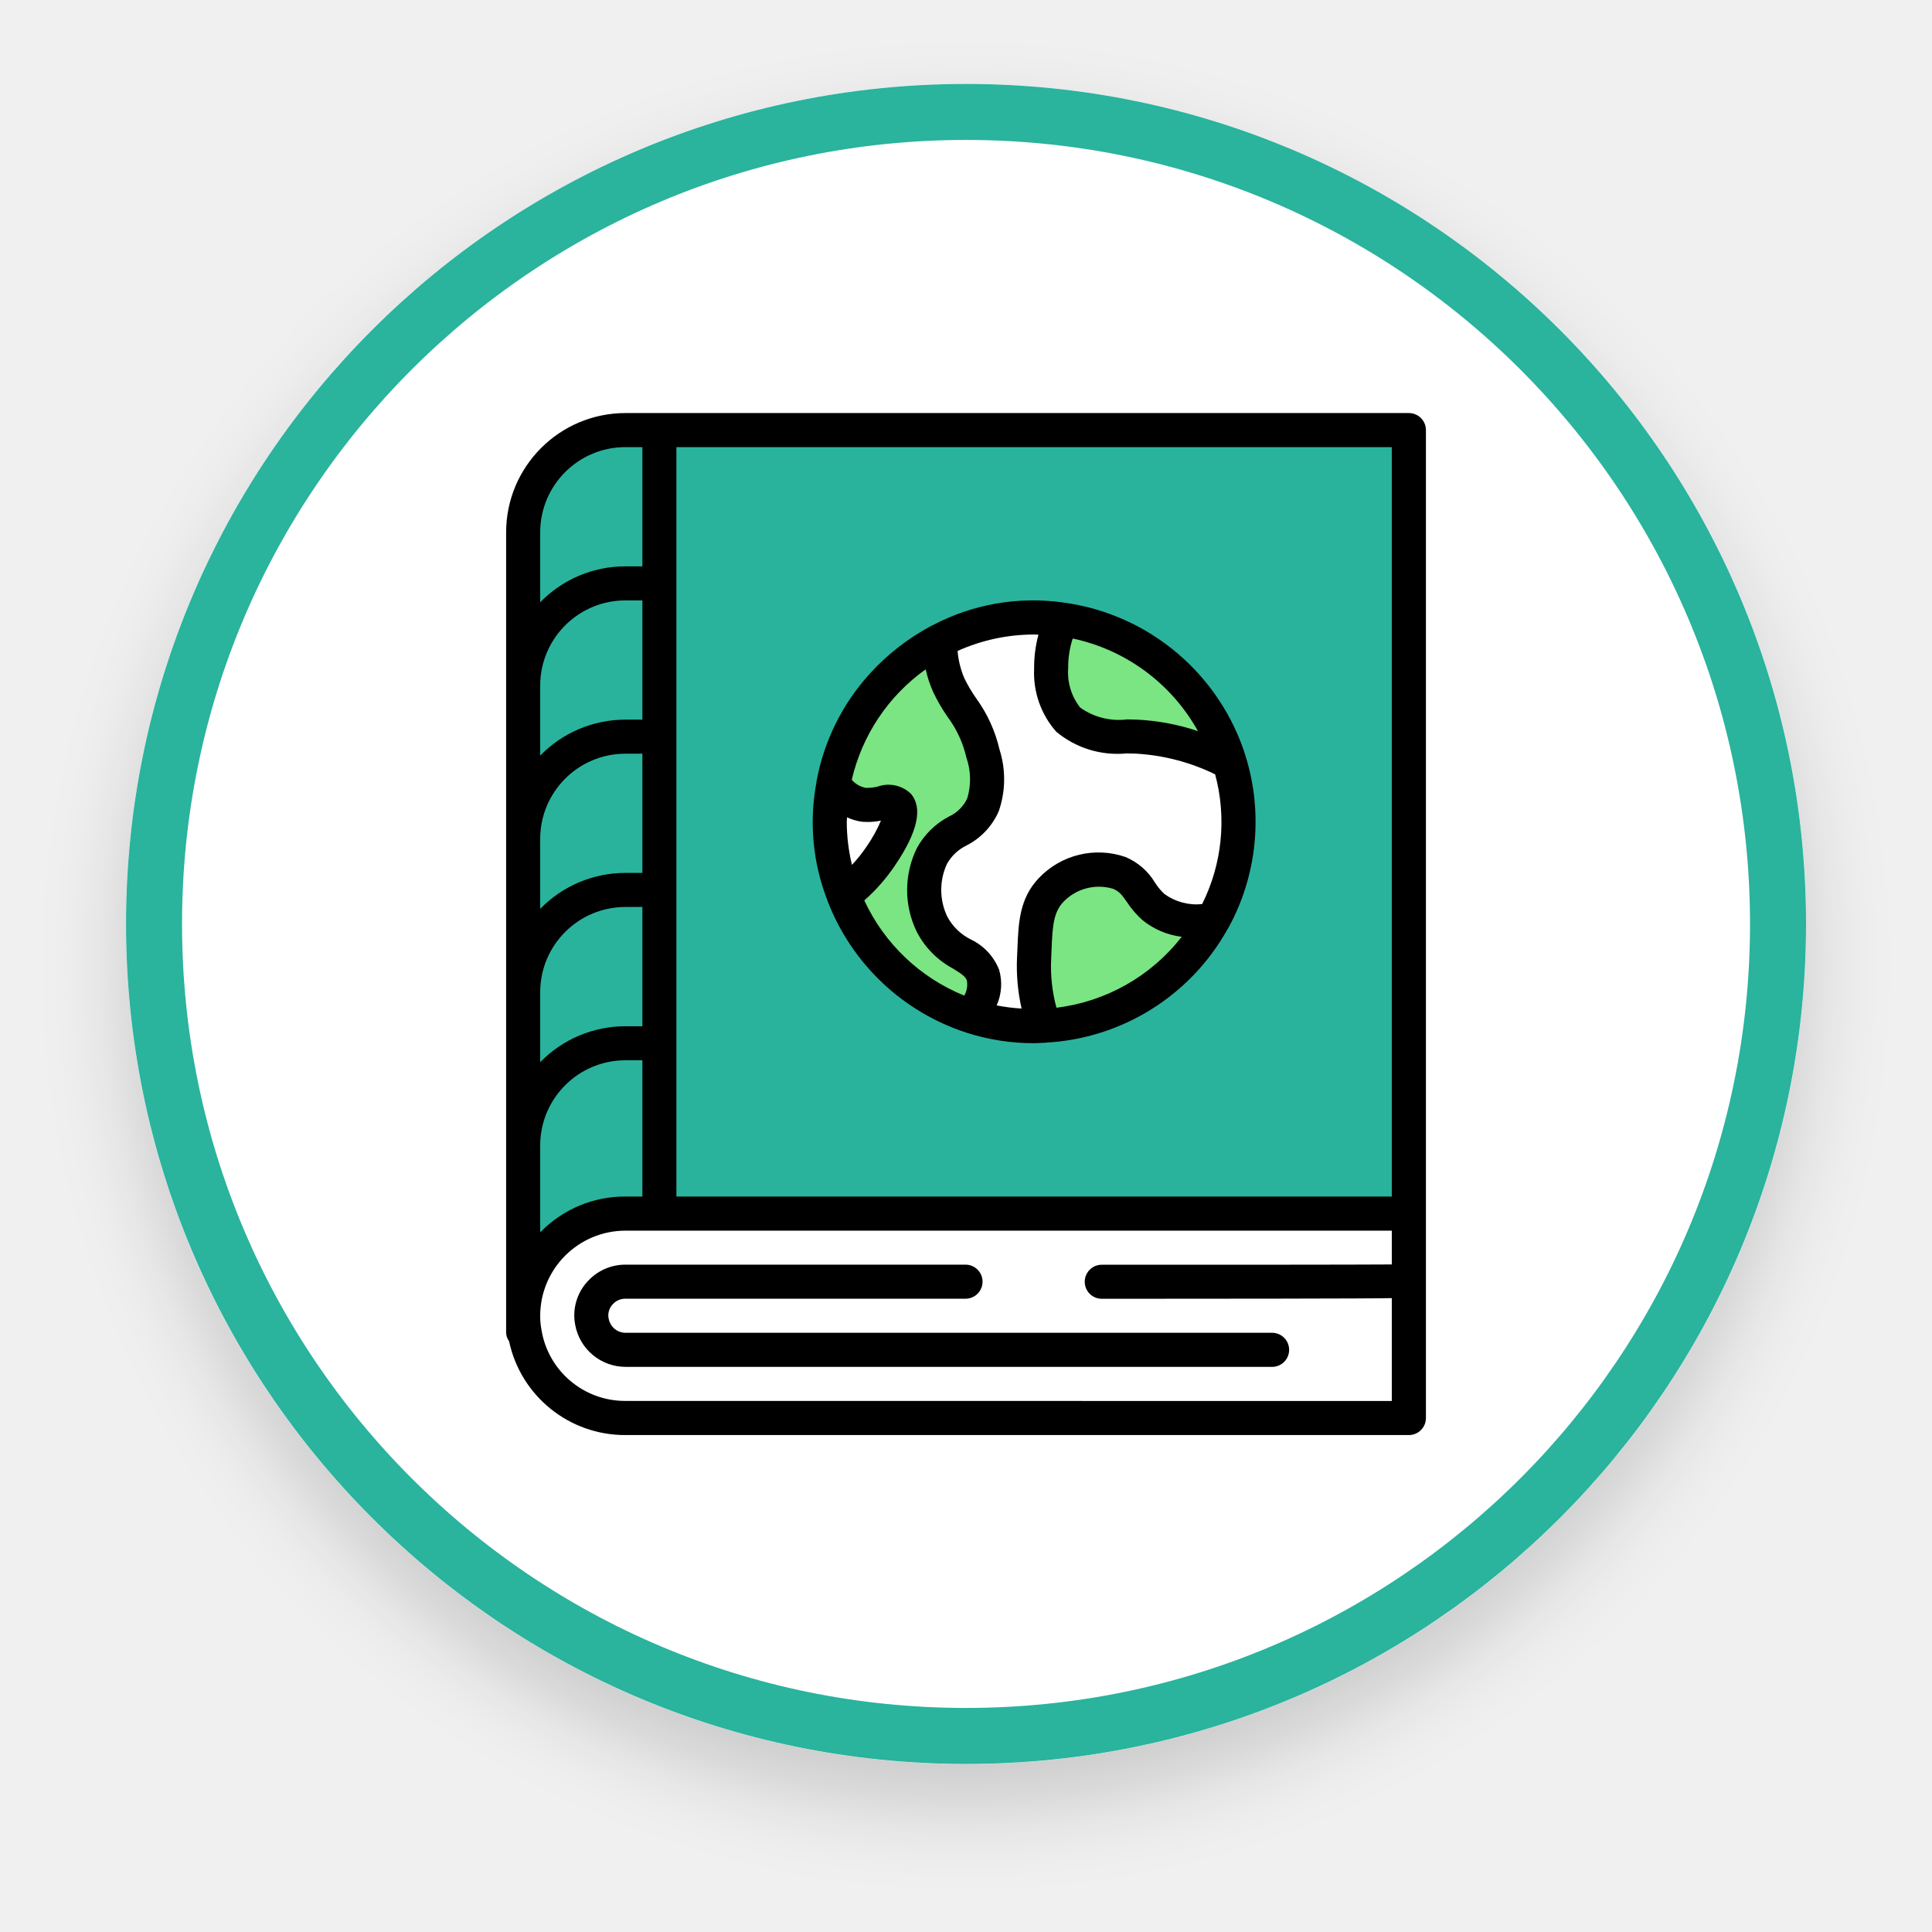
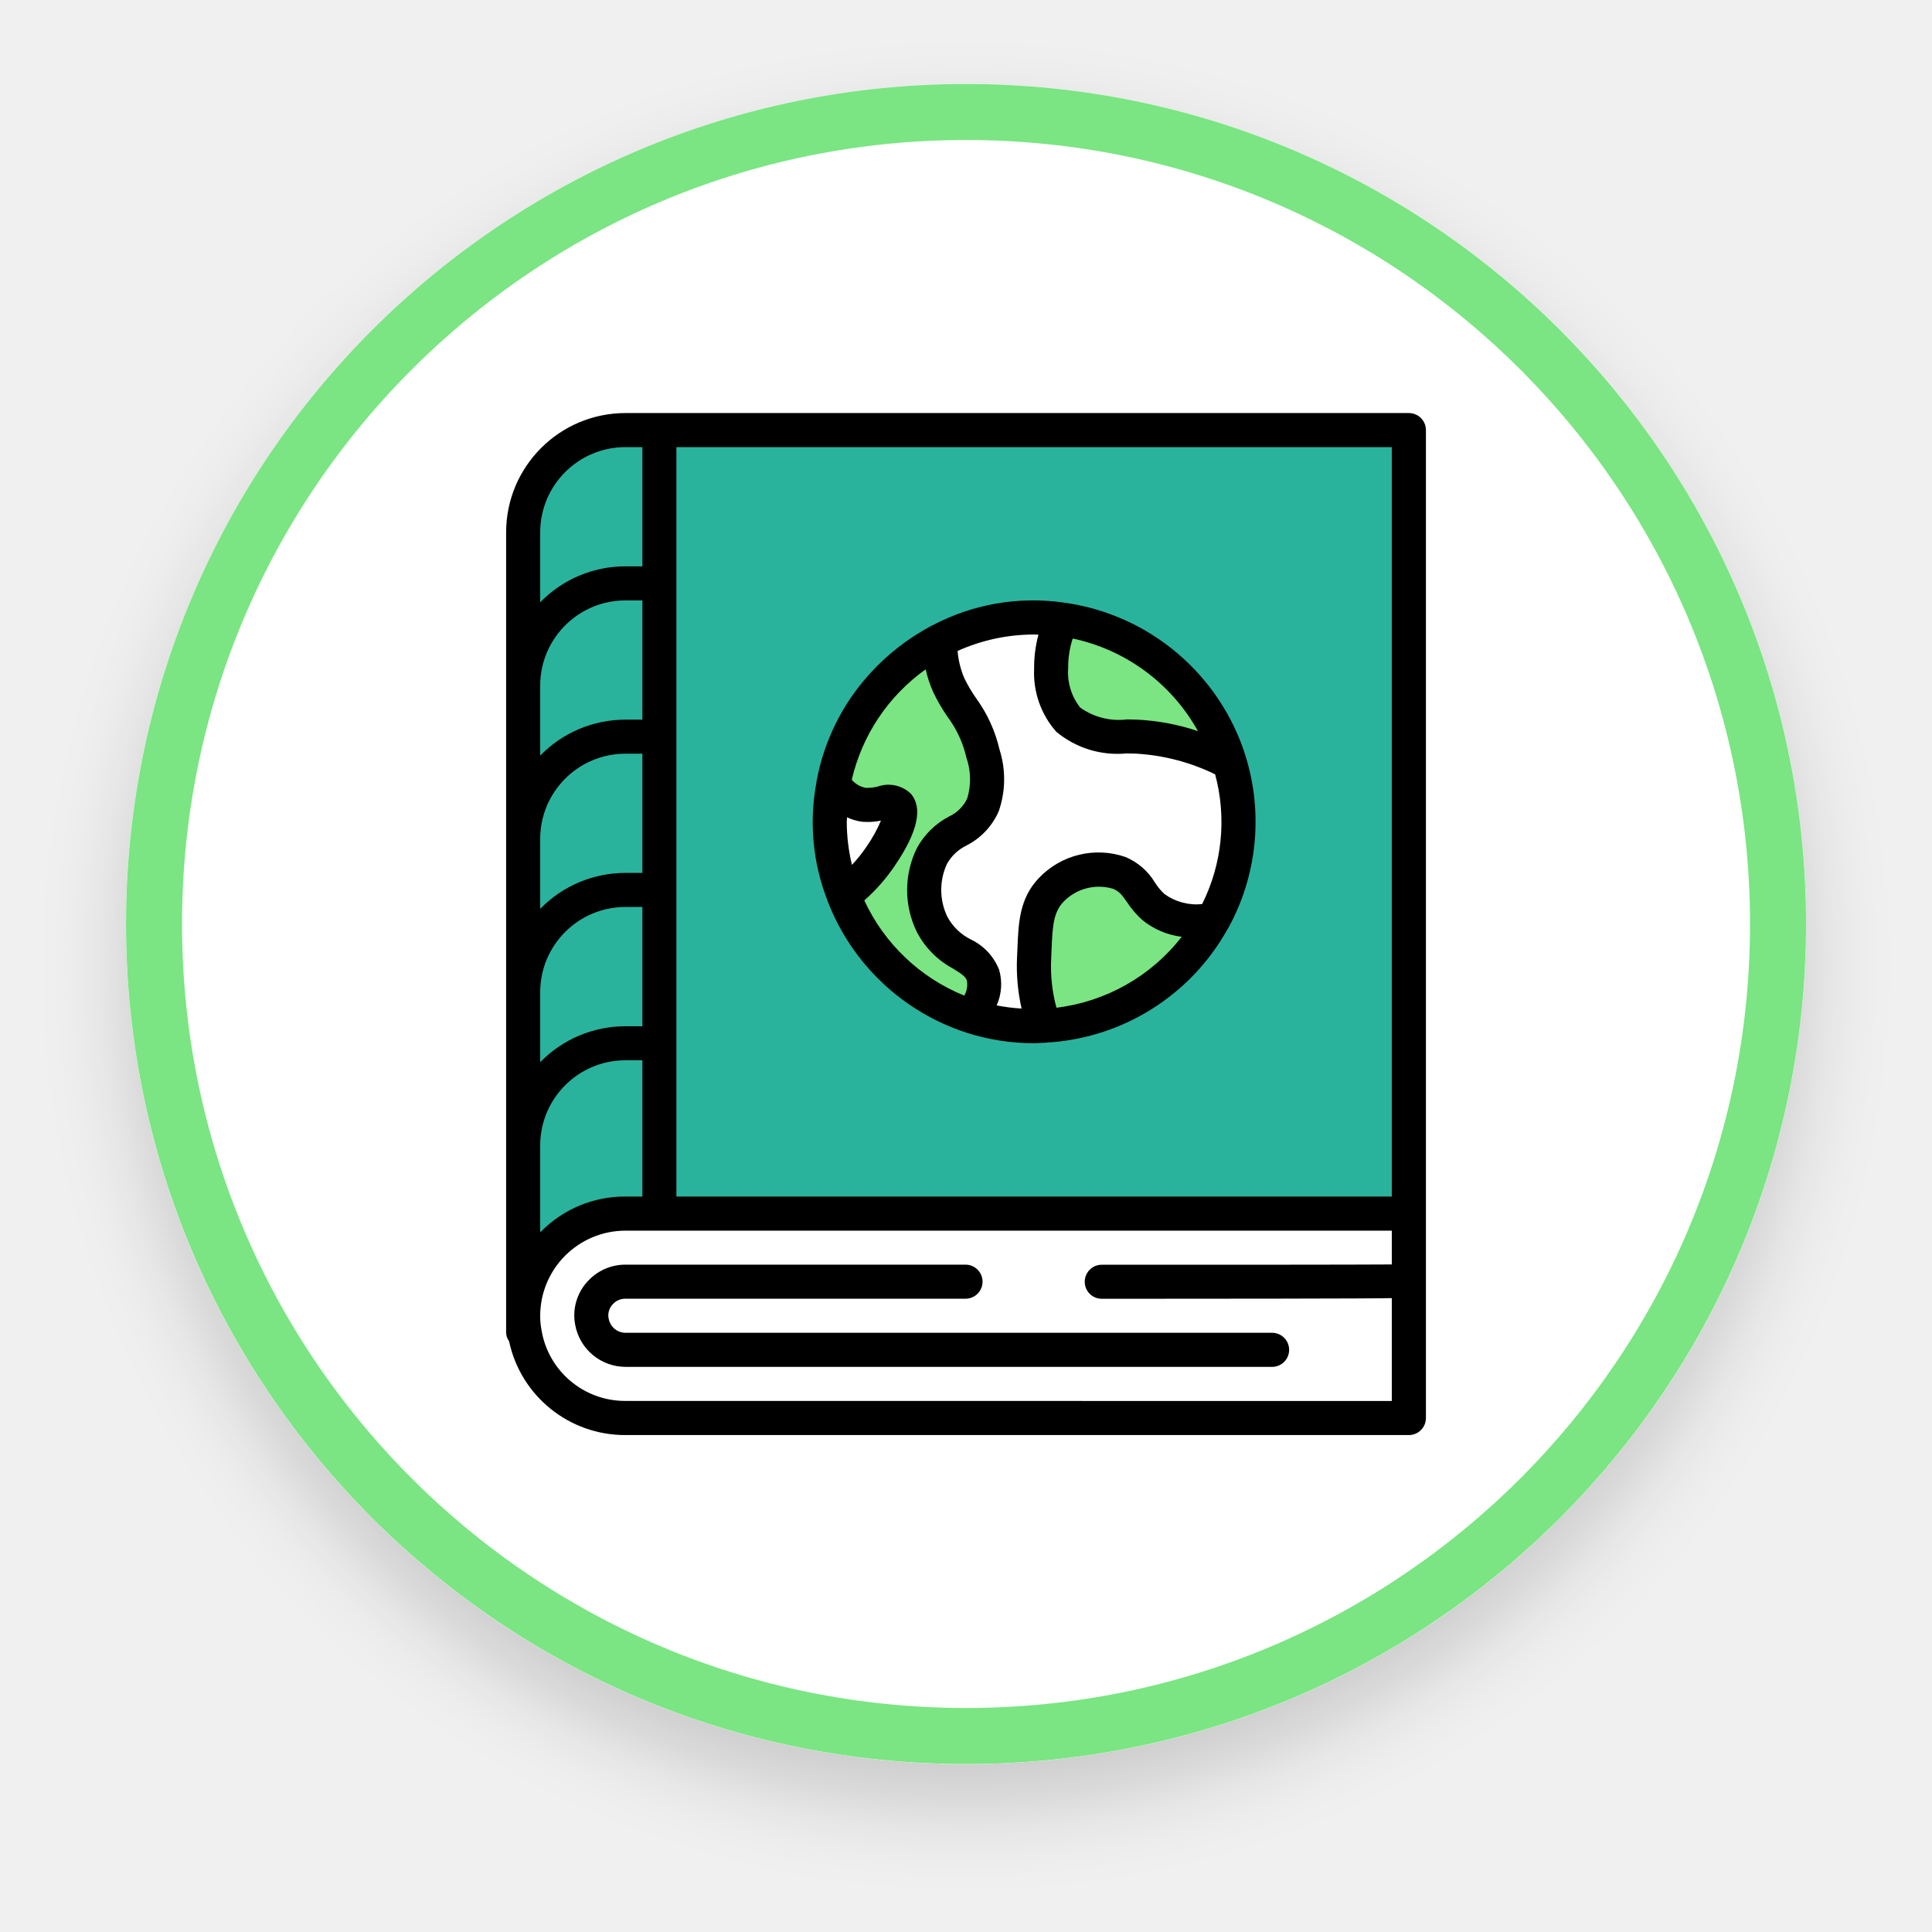
<svg xmlns="http://www.w3.org/2000/svg" width="138" height="138" viewBox="0 0 138 138">
  <defs>
-     <filter id="Elipse_4658" x="0" y="0" width="138" height="138" filterUnits="userSpaceOnUse">
+     <filter id="Elipse_4655" x="0" y="0" width="138" height="138" filterUnits="userSpaceOnUse">
      <feOffset dy="3" input="SourceAlpha" />
      <feGaussianBlur stdDeviation="3" result="blur" />
      <feFlood flood-opacity="0.161" />
      <feComposite operator="in" in2="blur" />
      <feComposite in="SourceGraphic" />
    </filter>
  </defs>
-   <g id="Grupo_90179" data-name="Grupo 90179" transform="translate(-561.668 -223.914)">
-     <g transform="matrix(1, 0, 0, 1, 561.67, 223.91)" filter="url(#Elipse_4658)">
-       <g id="Elipse_4658-2" data-name="Elipse 4658" transform="translate(9 6)" fill="#fff" stroke="#29b39d" stroke-width="4">
+   <g id="Grupo_90178" data-name="Grupo 90178" transform="translate(-561.668 -1517)">
+     <g transform="matrix(1, 0, 0, 1, 561.67, 1517)" filter="url(#Elipse_4655)">
+       <g id="Elipse_4655-2" data-name="Elipse 4655" transform="translate(9 6)" fill="#fff" stroke="#7ae582" stroke-width="4">
        <circle cx="60" cy="60" r="60" stroke="none" />
        <circle cx="60" cy="60" r="58" fill="none" />
      </g>
    </g>
-     <g id="libro-guia" transform="translate(597.82 253.418)">
+     <g id="libro-guia" transform="translate(597.82 1546.504)">
      <g id="Grupo_89693" data-name="Grupo 89693" transform="translate(1.217 1.217)">
        <path id="Trazado_152534" data-name="Trazado 152534" d="M8,425.217h.109A6.686,6.686,0,0,1,8,424Zm0,0" transform="translate(-8 -360.738)" fill="#29b39d" />
        <path id="Trazado_152535" data-name="Trazado 152535" d="M15.3,308.166h2.433V296H15.3A7.3,7.3,0,0,0,8,303.3v12.166A7.31,7.31,0,0,1,15.3,308.166Zm0,0" transform="translate(-8 -252.203)" fill="#29b39d" />
        <path id="Trazado_152536" data-name="Trazado 152536" d="M72,18.949V63.963h53.53V8H72ZM84.409,33.317l.009.01A14.6,14.6,0,0,1,92,23.05a14.211,14.211,0,0,1,8.74-1.518l.006-.016-.006.016a14.58,14.58,0,0,1-1.259,29.012v0c-.243.012-.473.036-.714.036a14.6,14.6,0,0,1-13.606-9.337h0a14.315,14.315,0,0,1-.74-7.917Zm0,0" transform="translate(-62.267 -8)" fill="#29b39d" />
        <path id="Trazado_152537" data-name="Trazado 152537" d="M15.3,234.949h2.433V224H15.3A7.3,7.3,0,0,0,8,231.3v10.949A7.3,7.3,0,0,1,15.3,234.949Zm0,0" transform="translate(-8 -191.152)" fill="#29b39d" />
        <path id="Trazado_152538" data-name="Trazado 152538" d="M15.3,162.949h2.433V152H15.3A7.3,7.3,0,0,0,8,159.3v10.949A7.3,7.3,0,0,1,15.3,162.949Zm0,0" transform="translate(-8 -130.102)" fill="#29b39d" />
        <path id="Trazado_152539" data-name="Trazado 152539" d="M15.3,18.949h2.433V8H15.3A7.3,7.3,0,0,0,8,15.3V26.249A7.3,7.3,0,0,1,15.3,18.949Zm0,0" transform="translate(-8 -8)" fill="#29b39d" />
        <path id="Trazado_152540" data-name="Trazado 152540" d="M15.3,90.949h2.433V80H15.3A7.3,7.3,0,0,0,8,87.3V98.249A7.3,7.3,0,0,1,15.3,90.949Zm0,0" transform="translate(-8 -69.051)" fill="#29b39d" />
        <path id="Trazado_152541" data-name="Trazado 152541" d="M256.433,217.115c-.985-.852-1.119-1.91-2.433-2.433a4.7,4.7,0,0,0-4.866,1.217c-1.192,1.253-1.119,2.847-1.217,4.866a12.569,12.569,0,0,0,.714,4.83,14.585,14.585,0,0,0,12.056-7.494A5.4,5.4,0,0,1,256.433,217.115Zm0,0" transform="translate(-211.419 -183.05)" fill="#7ae582" />
        <path id="Trazado_152542" data-name="Trazado 152542" d="M164.36,130.849c-.511-1.545-2.579-1.448-3.65-3.65a5.638,5.638,0,0,1,0-4.866c1.034-1.971,2.822-1.654,3.65-3.65a5.843,5.843,0,0,0,0-3.65c-.535-2.4-1.679-3.224-2.433-4.866a7.738,7.738,0,0,1-.68-3.2,14.6,14.6,0,0,0-7.583,10.276,3.3,3.3,0,0,0,2.18,1.438c1.01.109,2-.5,2.433,0,.706.8-1.01,3.346-1.217,3.65a12.122,12.122,0,0,1-2.657,2.829,14.644,14.644,0,0,0,9.168,8.649A7.448,7.448,0,0,0,164.36,130.849Zm0,0" transform="translate(-131.513 -91.918)" fill="#7ae582" />
        <path id="Trazado_152543" data-name="Trazado 152543" d="M257.164,104.141c1.338,1.338,3.321,1.156,4.866,1.217a16.06,16.06,0,0,1,6.664,1.825,14.6,14.6,0,0,0-11.987-10.19,7.931,7.931,0,0,0-.76,3.5A5.154,5.154,0,0,0,257.164,104.141Zm0,0" transform="translate(-218.233 -83.459)" fill="#7ae582" />
      </g>
      <path id="Trazado_152544" data-name="Trazado 152544" d="M81.879,404.866H35.649a1.227,1.227,0,0,1-1.191-1.01,1.009,1.009,0,0,1-.026-.207,1.161,1.161,0,0,1,.347-.852,1.193,1.193,0,0,1,.87-.365H59.981a1.217,1.217,0,0,0,0-2.433H35.649a3.63,3.63,0,0,0-2.59,1.084A3.587,3.587,0,0,0,32,403.65a3.326,3.326,0,0,0,.061.623,3.665,3.665,0,0,0,3.589,3.027h46.23a1.217,1.217,0,0,0,0-2.433Zm0,0" transform="translate(-27.133 -339.171)" />
      <path id="Trazado_152545" data-name="Trazado 152545" d="M64.479,0H8.516A8.527,8.527,0,0,0,0,8.516V65.7a1.077,1.077,0,0,0,.211.6,8.462,8.462,0,0,0,8.3,6.7H64.479A1.217,1.217,0,0,0,65.7,71.778V1.217A1.217,1.217,0,0,0,64.479,0ZM63.262,55.963h-51.1V2.433h51.1ZM2.433,8.516A6.09,6.09,0,0,1,8.516,2.433H9.733v8.516H8.516a8.482,8.482,0,0,0-6.083,2.568Zm0,10.949a6.09,6.09,0,0,1,6.083-6.083H9.733V21.9H8.516a8.482,8.482,0,0,0-6.083,2.568Zm0,10.949a6.09,6.09,0,0,1,6.083-6.083H9.733v8.516H8.516a8.482,8.482,0,0,0-6.083,2.568Zm0,10.949a6.09,6.09,0,0,1,6.083-6.083H9.733V43.8H8.516a8.482,8.482,0,0,0-6.083,2.568Zm0,17.154v-6.2A6.09,6.09,0,0,1,8.516,46.23H9.733v9.733H8.516A8.4,8.4,0,0,0,2.5,58.456ZM8.516,70.562a6.05,6.05,0,0,1-5.994-5.089,5.364,5.364,0,0,1-.089-.994A6.094,6.094,0,0,1,8.516,58.4H63.262v2.414c-2.87.02-10.92.02-20.682.02a1.217,1.217,0,1,0,0,2.433c6.489,0,19.605-.01,20.682-.048v7.347Zm0,0" />
      <path id="Trazado_152546" data-name="Trazado 152546" d="M144.257,101.06a15.332,15.332,0,0,0,.768,8.3.9.9,0,0,0,.043.122,15.872,15.872,0,0,0,9.941,9.4l.022.008a15.764,15.764,0,0,0,4.786.738c.222,0,.437-.024.656-.033.021,0,.042.008.062.008s.07-.015.1-.017a15.815,15.815,0,0,0,12.993-8.1,1.163,1.163,0,0,0,.1-.163A15.768,15.768,0,0,0,174.945,99.2a.067.067,0,0,0-.01-.042,15.852,15.852,0,0,0-12.978-11,1.3,1.3,0,0,0-.15-.021,15.346,15.346,0,0,0-9.17,1.6,1.066,1.066,0,0,0-.166.08,16.279,16.279,0,0,0-4.365,3.385,15.583,15.583,0,0,0-3.833,7.727A.947.947,0,0,0,144.257,101.06Zm2.177,2.755c0-.109.014-.215.016-.325a3.641,3.641,0,0,0,1.07.318,4.78,4.78,0,0,0,1.355-.079,10.135,10.135,0,0,1-1.021,1.844,10.272,10.272,0,0,1-1.05,1.316A13.266,13.266,0,0,1,146.433,103.814Zm14.977,13.278a11.245,11.245,0,0,1-.378-3.487l.027-.645c.071-1.745.141-2.689.86-3.444a3.516,3.516,0,0,1,3.528-.922c.444.176.637.434,1,.952a6.422,6.422,0,0,0,1.089,1.272,5.513,5.513,0,0,0,2.821,1.207A13.369,13.369,0,0,1,161.411,117.092Zm10.106-19.758a16.092,16.092,0,0,0-4.354-.82c-.225-.01-.46-.014-.7-.017a4.743,4.743,0,0,1-3.354-.844,4.04,4.04,0,0,1-.86-2.812,6.581,6.581,0,0,1,.324-2.122A13.426,13.426,0,0,1,171.517,97.334Zm-11.391-6.887a8.921,8.921,0,0,0-.31,2.433,6.352,6.352,0,0,0,1.573,4.49,6.814,6.814,0,0,0,5.034,1.556c.22,0,.437.007.648.016a14.794,14.794,0,0,1,5.675,1.479,13.121,13.121,0,0,1-.928,9.268,3.911,3.911,0,0,1-2.692-.718,4.218,4.218,0,0,1-.684-.825,4.442,4.442,0,0,0-2.095-1.818,5.875,5.875,0,0,0-6.2,1.509c-1.379,1.45-1.449,3.185-1.523,5.021l-.028.628a13.714,13.714,0,0,0,.324,3.664,13.255,13.255,0,0,1-1.779-.224,3.726,3.726,0,0,0,.175-2.546,4.032,4.032,0,0,0-2.005-2.157,3.851,3.851,0,0,1-1.7-1.644,4.421,4.421,0,0,1-.015-3.772,3.211,3.211,0,0,1,1.4-1.31,4.954,4.954,0,0,0,2.294-2.444,6.964,6.964,0,0,0,.061-4.38,10.119,10.119,0,0,0-1.686-3.7,10.343,10.343,0,0,1-.829-1.406,6.293,6.293,0,0,1-.487-1.959,13.279,13.279,0,0,1,5.464-1.174C159.92,90.432,160.021,90.445,160.126,90.448Zm-8.056,2.473a8.391,8.391,0,0,0,.558,1.669,12.437,12.437,0,0,0,1.011,1.733,7.722,7.722,0,0,1,1.338,2.9,4.685,4.685,0,0,1,.062,2.913,2.642,2.642,0,0,1-1.307,1.3,5.536,5.536,0,0,0-2.288,2.251,6.8,6.8,0,0,0-.018,5.968,6.2,6.2,0,0,0,2.608,2.647c.624.387.888.571.981.852a1.608,1.608,0,0,1-.188,1.074,13.441,13.441,0,0,1-7.141-6.8,13.016,13.016,0,0,0,2.19-2.494c1.631-2.4,2.01-4.129,1.124-5.137a2.3,2.3,0,0,0-2.359-.5,3.34,3.34,0,0,1-.851.092,1.786,1.786,0,0,1-1-.575A13.4,13.4,0,0,1,152.07,92.921Zm0,0" transform="translate(-122.102 -74.616)" />
    </g>
  </g>
</svg>
